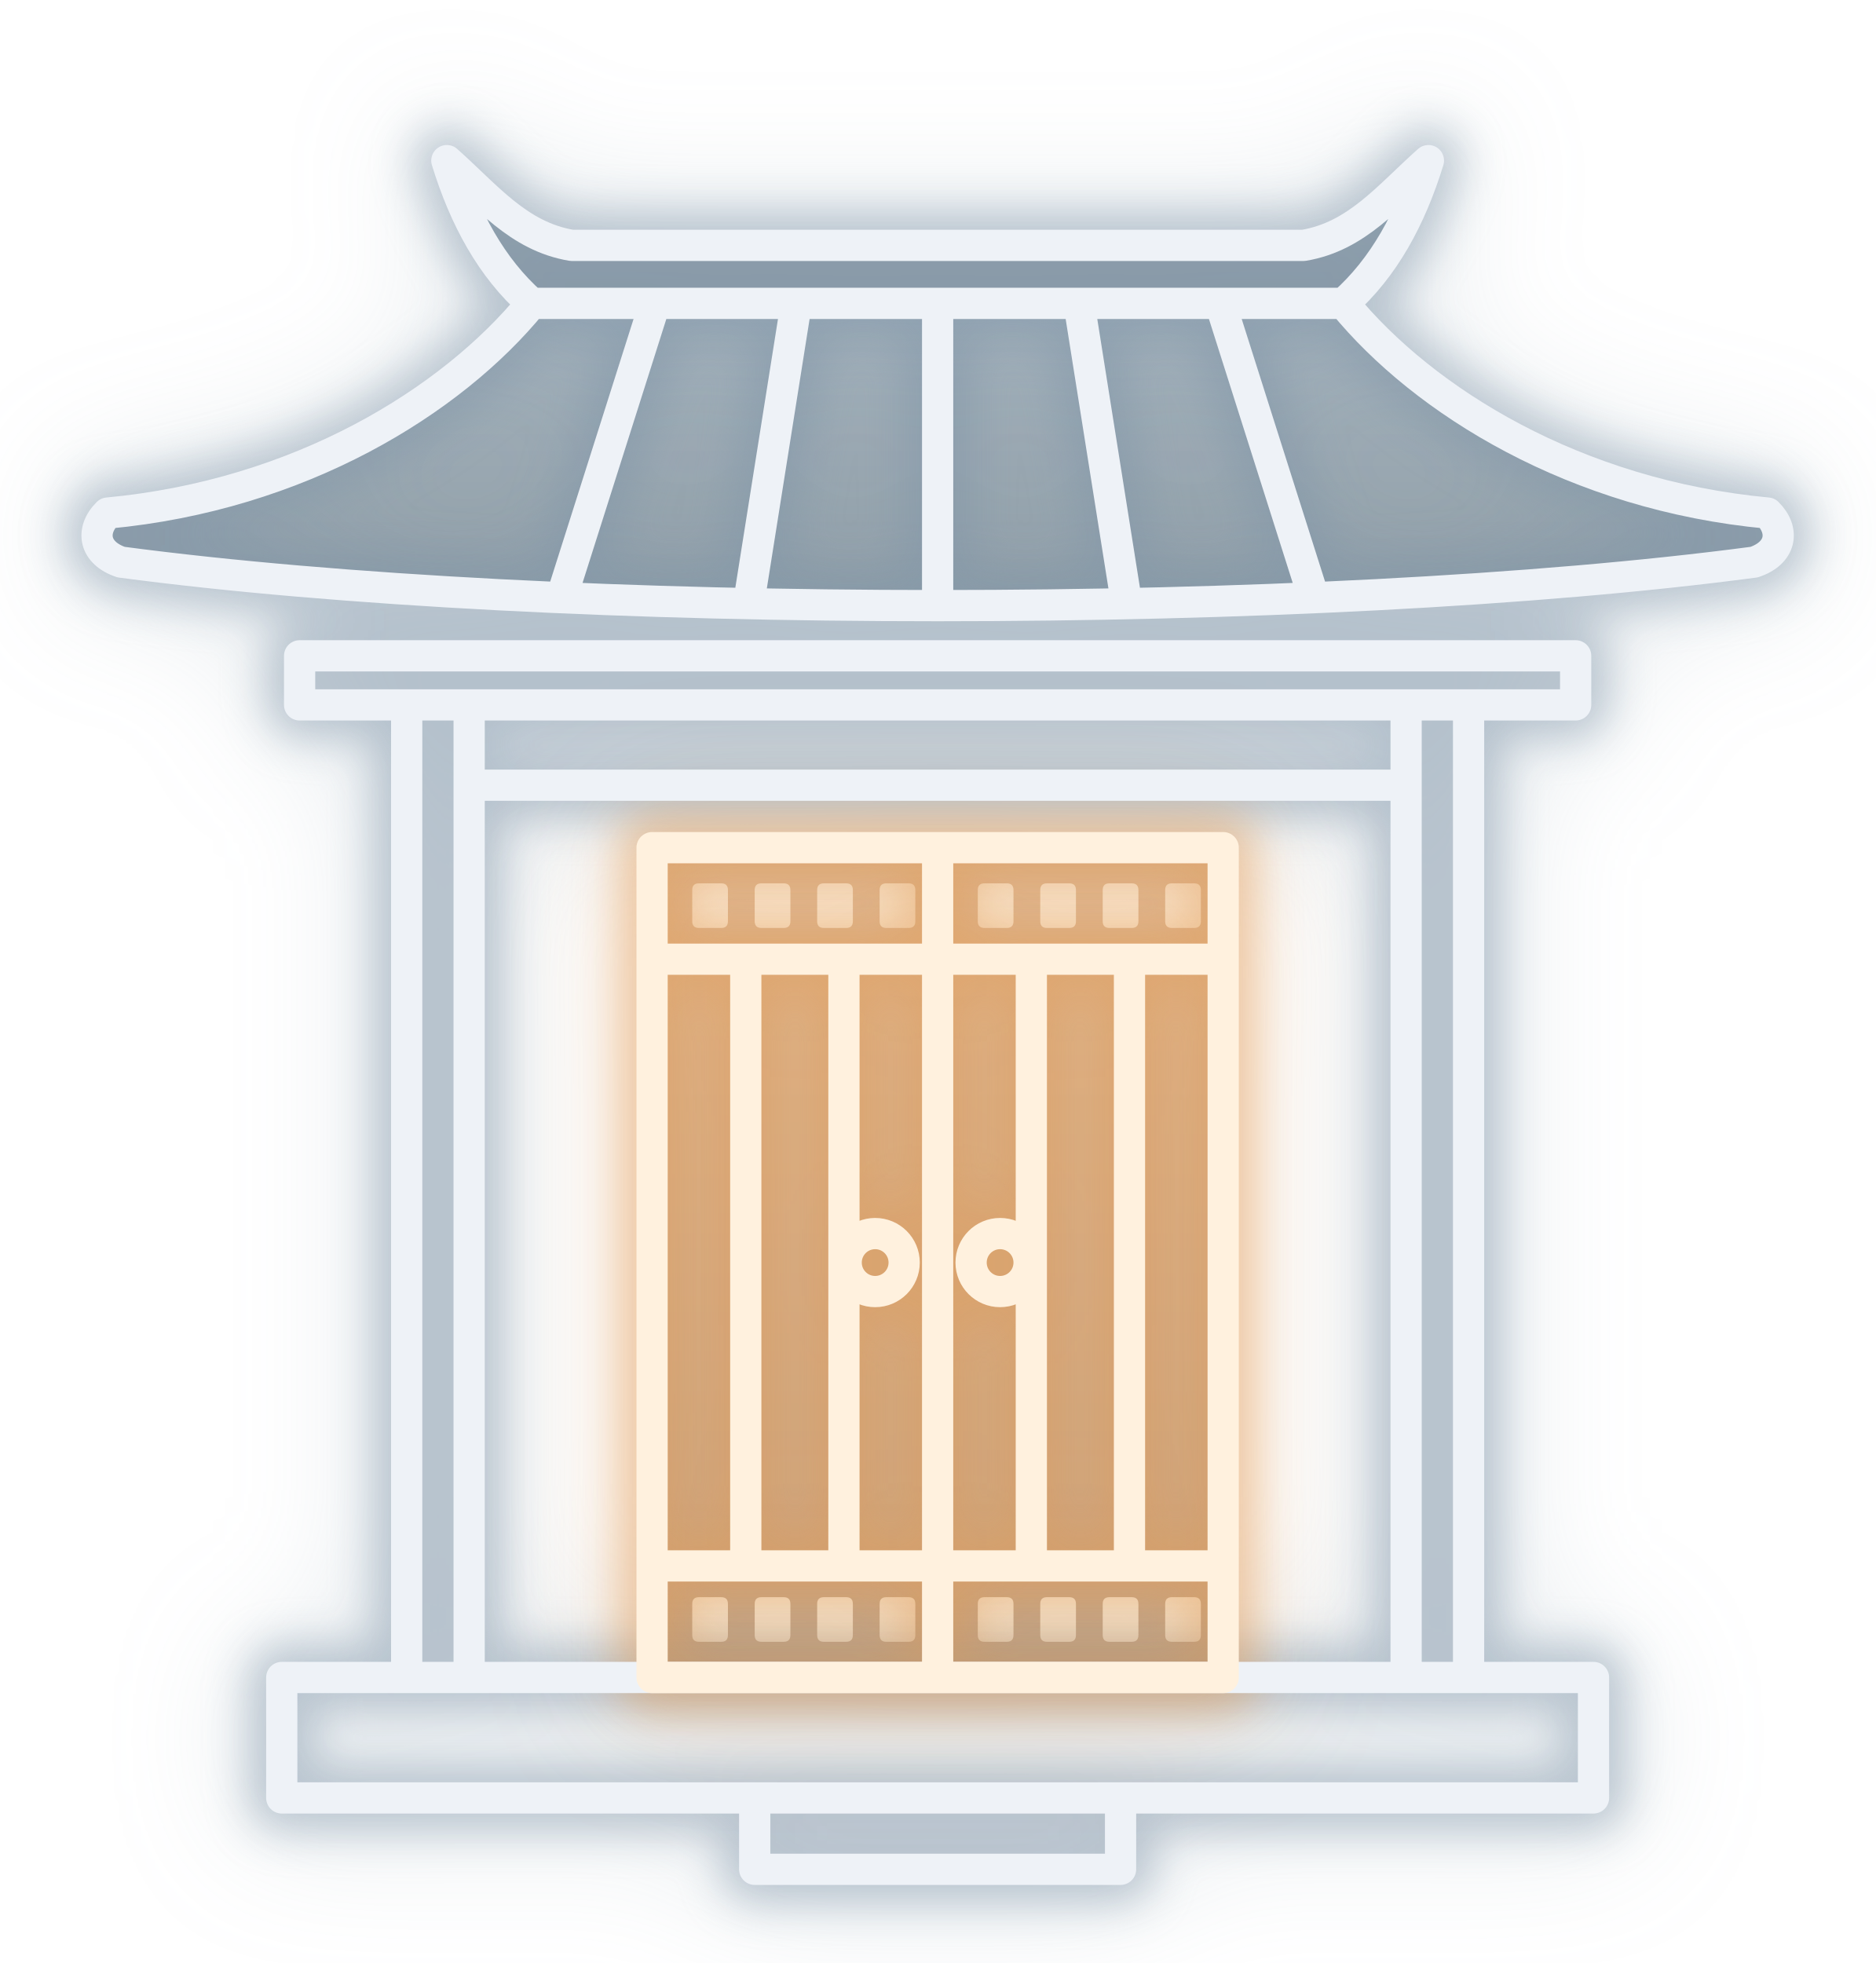
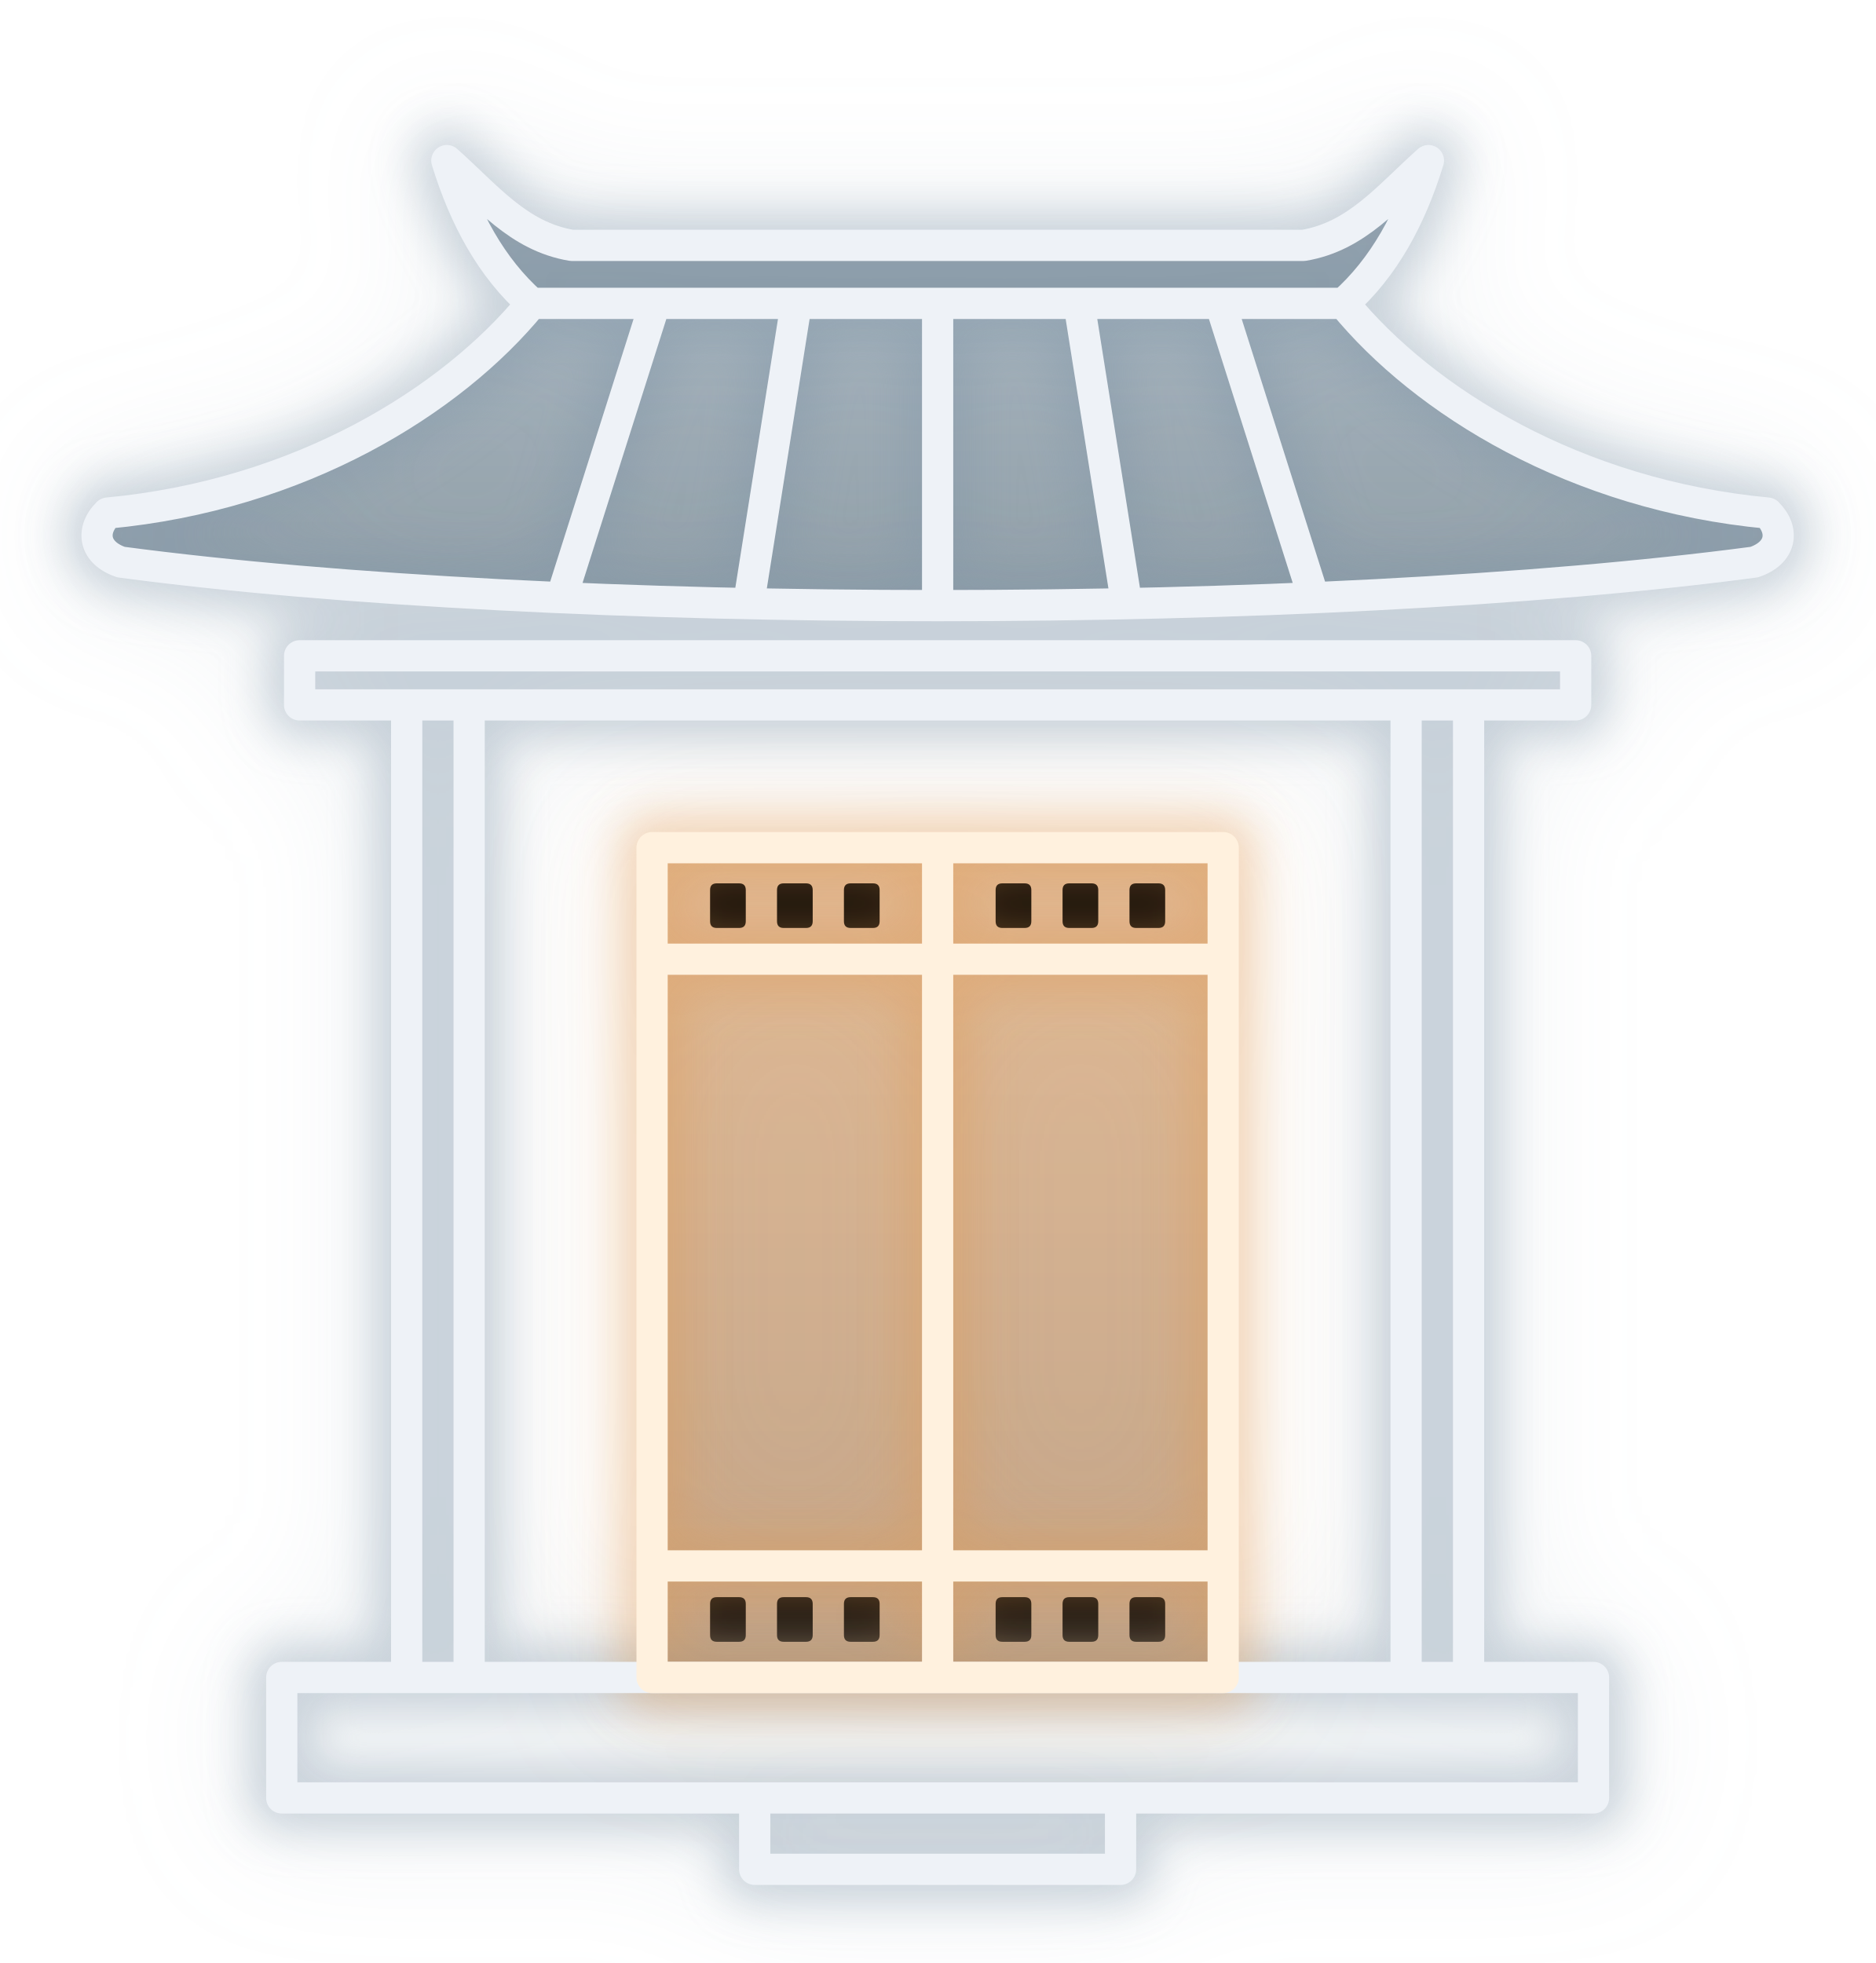
<svg xmlns="http://www.w3.org/2000/svg" viewBox="80 40 840 880" width="512" height="536">
  <defs>
    <filter id="near" filterUnits="userSpaceOnUse" x="0" y="0" width="1000" height="1000">
      <feGaussianBlur stdDeviation="9.6" />
    </filter>
    <filter id="far" filterUnits="userSpaceOnUse" x="0" y="0" width="1000" height="1000">
      <feGaussianBlur stdDeviation="30.0" />
    </filter>
    <linearGradient id="roof" x1="0" y1="0" x2="0" y2="1">
      <stop offset="0" stop-color="#5E7688" />
      <stop offset="1" stop-color="#38505F" />
    </linearGradient>
    <linearGradient id="door" x1="0" y1="0" x2="0" y2="1">
      <stop offset="0" stop-color="#C98443" />
      <stop offset="1" stop-color="#8E5A2A" />
    </linearGradient>
  </defs>
  <g stroke="none" opacity="0.55">
    <path fill="url(#roof)" d="M318 176 C282 220 214 262 128 270 C120 278 122 288 134 292 C330 318 670 318 866 292 C878 288 880 278 872 270 C786 262 718 220 682 176 Z" />
    <path fill="url(#roof)" d="M318 176 C300 160 288 138 280 112 C298 128 312 146 336 150 L664 150 C688 146 702 128 720 112 C712 138 700 160 682 176 Z" />
    <path fill="url(#door)" d="M372 420 L628 420 L628 792 L372 792 Z" />
  </g>
-   <path fill="#FFF1DE" fill-rule="evenodd" d="M393 436 L403 436 Q406 436 406 439 L406 453 Q406 456 403 456 L393 456 Q390 456 390 453 L390 439 Q390 436 393 436 ZM393 756 L403 756 Q406 756 406 759 L406 773 Q406 776 403 776 L393 776 Q390 776 390 773 L390 759 Q390 756 393 756 ZM421 436 L431 436 Q434 436 434 439 L434 453 Q434 456 431 456 L421 456 Q418 456 418 453 L418 439 Q418 436 421 436 ZM421 756 L431 756 Q434 756 434 759 L434 773 Q434 776 431 776 L421 776 Q418 776 418 773 L418 759 Q418 756 421 756 ZM449 436 L459 436 Q462 436 462 439 L462 453 Q462 456 459 456 L449 456 Q446 456 446 453 L446 439 Q446 436 449 436 ZM449 756 L459 756 Q462 756 462 759 L462 773 Q462 776 459 776 L449 776 Q446 776 446 773 L446 759 Q446 756 449 756 ZM477 436 L487 436 Q490 436 490 439 L490 453 Q490 456 487 456 L477 456 Q474 456 474 453 L474 439 Q474 436 477 436 ZM477 756 L487 756 Q490 756 490 759 L490 773 Q490 776 487 776 L477 776 Q474 776 474 773 L474 759 Q474 756 477 756 ZM521 436 L531 436 Q534 436 534 439 L534 453 Q534 456 531 456 L521 456 Q518 456 518 453 L518 439 Q518 436 521 436 ZM521 756 L531 756 Q534 756 534 759 L534 773 Q534 776 531 776 L521 776 Q518 776 518 773 L518 759 Q518 756 521 756 ZM549 436 L559 436 Q562 436 562 439 L562 453 Q562 456 559 456 L549 456 Q546 456 546 453 L546 439 Q546 436 549 436 ZM549 756 L559 756 Q562 756 562 759 L562 773 Q562 776 559 776 L549 776 Q546 776 546 773 L546 759 Q546 756 549 756 ZM577 436 L587 436 Q590 436 590 439 L590 453 Q590 456 587 456 L577 456 Q574 456 574 453 L574 439 Q574 436 577 436 ZM577 756 L587 756 Q590 756 590 759 L590 773 Q590 776 587 776 L577 776 Q574 776 574 773 L574 759 Q574 756 577 756 ZM605 436 L615 436 Q618 436 618 439 L618 453 Q618 456 615 456 L605 456 Q602 456 602 453 L602 439 Q602 436 605 436 ZM605 756 L615 756 Q618 756 618 759 L618 773 Q618 776 615 776 L605 776 Q602 776 602 773 L602 759 Q602 756 605 756 Z" />
+   <path fill="#000" d="M401 436 L411 436 Q414 436 414 439 L414 453 Q414 456 411 456 L401 456 Q398 456 398 453 L398 439 Q398 436 401 436 ZM401 756 L411 756 Q414 756 414 759 L414 773 Q414 776 411 776 L401 776 Q398 776 398 773 L398 759 Q398 756 401 756 ZM431 436 L441 436 Q444 436 444 439 L444 453 Q444 456 441 456 L431 456 Q428 456 428 453 L428 439 Q428 436 431 436 ZM431 756 L441 756 Q444 756 444 759 L444 773 Q444 776 441 776 L431 776 Q428 776 428 773 L428 759 Q428 756 431 756 ZM461 436 L471 436 Q474 436 474 439 L474 453 Q474 456 471 456 L461 456 Q458 456 458 453 L458 439 Q458 436 461 436 ZM461 756 L471 756 Q474 756 474 759 L474 773 Q474 776 471 776 L461 776 Q458 776 458 773 L458 759 Q458 756 461 756 ZM529 436 L539 436 Q542 436 542 439 L542 453 Q542 456 539 456 L529 456 Q526 456 526 453 L526 439 Q526 436 529 436 ZM529 756 L539 756 Q542 756 542 759 L542 773 Q542 776 539 776 L529 776 Q526 776 526 773 L526 759 Q526 756 529 756 ZM559 436 L569 436 Q572 436 572 439 L572 453 Q572 456 569 456 L559 456 Q556 456 556 453 L556 439 Q556 436 559 436 ZM559 756 L569 756 Q572 756 572 759 L572 773 Q572 776 569 776 L559 776 Q556 776 556 773 L556 759 Q556 756 559 756 ZM589 436 L599 436 Q602 436 602 439 L602 453 Q602 456 599 456 L589 456 Q586 456 586 453 L586 439 Q586 436 589 436 ZM589 756 L599 756 Q602 756 602 759 L602 773 Q602 776 599 776 L589 776 Q586 776 586 773 L586 759 Q586 756 589 756 Z" />
  <g fill="none" stroke-linejoin="round" stroke-linecap="round">
-     <path d="M318 176 C300 160 288 138 280 112 C298 128 312 146 336 150 L664 150 C688 146 702 128 720 112 C712 138 700 160 682 176 Z M318 176 C282 220 214 262 128 270 C120 278 122 288 134 292 M682 176 C718 220 786 262 872 270 C880 278 878 288 866 292 M134 292 C330 318 670 318 866 292 M372 180 L332 306M436 180 L416 306M500 180 L500 306M564 180 L584 306M628 180 L668 306 M214 334 L786 334 L786 356 L214 356 Z M262 356 L262 792 M290 356 L290 792 M710 356 L710 792 M738 356 L738 792 M290 392 L710 392 M206 792 L794 792 L794 846 L206 846 Z M418 846 L418 878 L582 878 L582 846" stroke="#7F95A8" stroke-width="30.0" opacity="0.22" filter="url(#far)" />
-     <path d="M318 176 C300 160 288 138 280 112 C298 128 312 146 336 150 L664 150 C688 146 702 128 720 112 C712 138 700 160 682 176 Z M318 176 C282 220 214 262 128 270 C120 278 122 288 134 292 M682 176 C718 220 786 262 872 270 C880 278 878 288 866 292 M134 292 C330 318 670 318 866 292 M372 180 L332 306M436 180 L416 306M500 180 L500 306M564 180 L584 306M628 180 L668 306 M214 334 L786 334 L786 356 L214 356 Z M262 356 L262 792 M290 356 L290 792 M710 356 L710 792 M738 356 L738 792 M290 392 L710 392 M206 792 L794 792 L794 846 L206 846 Z M418 846 L418 878 L582 878 L582 846" stroke="#7F95A8" stroke-width="30.8" opacity="0.48" filter="url(#near)" />
-     <path d="M372 420 L628 420 L628 792 L372 792 Z M500 420 L500 792 M372 470 L628 470 M372 742 L628 742 M414 470 L414 742 M458 470 L458 742 M542 470 L542 742 M586 470 L586 742 M472 606 m-13 0 a13 13 0 1 0 26 0 a13 13 0 1 0 -26 0 M528 606 m-13 0 a13 13 0 1 0 26 0 a13 13 0 1 0 -26 0" stroke="#E09A55" stroke-width="30.0" opacity="0.22" filter="url(#far)" />
-     <path d="M372 420 L628 420 L628 792 L372 792 Z M500 420 L500 792 M372 470 L628 470 M372 742 L628 742 M414 470 L414 742 M458 470 L458 742 M542 470 L542 742 M586 470 L586 742 M472 606 m-13 0 a13 13 0 1 0 26 0 a13 13 0 1 0 -26 0 M528 606 m-13 0 a13 13 0 1 0 26 0 a13 13 0 1 0 -26 0" stroke="#E09A55" stroke-width="30.8" opacity="0.48" filter="url(#near)" />
-     <path d="M318 176 C300 160 288 138 280 112 C298 128 312 146 336 150 L664 150 C688 146 702 128 720 112 C712 138 700 160 682 176 Z M318 176 C282 220 214 262 128 270 C120 278 122 288 134 292 M682 176 C718 220 786 262 872 270 C880 278 878 288 866 292 M134 292 C330 318 670 318 866 292 M372 180 L332 306M436 180 L416 306M500 180 L500 306M564 180 L584 306M628 180 L668 306 M214 334 L786 334 L786 356 L214 356 Z M262 356 L262 792 M290 356 L290 792 M710 356 L710 792 M738 356 L738 792 M290 392 L710 392 M206 792 L794 792 L794 846 L206 846 Z M418 846 L418 878 L582 878 L582 846" stroke="#EEF2F7" stroke-width="14.0" />
-     <path d="M372 420 L628 420 L628 792 L372 792 Z M500 420 L500 792 M372 470 L628 470 M372 742 L628 742 M414 470 L414 742 M458 470 L458 742 M542 470 L542 742 M586 470 L586 742 M472 606 m-13 0 a13 13 0 1 0 26 0 a13 13 0 1 0 -26 0 M528 606 m-13 0 a13 13 0 1 0 26 0 a13 13 0 1 0 -26 0" stroke="#FFF1DE" stroke-width="14.0" />
+     <path d="M318 176 C300 160 288 138 280 112 C298 128 312 146 336 150 L664 150 C688 146 702 128 720 112 C712 138 700 160 682 176 Z M318 176 C282 220 214 262 128 270 C120 278 122 288 134 292 M682 176 C718 220 786 262 872 270 C880 278 878 288 866 292 M134 292 C330 318 670 318 866 292 M372 180 L332 306M436 180 L416 306M500 180 L500 306M564 180 L584 306M628 180 L668 306 M214 334 L786 334 L786 356 L214 356 Z M262 356 L262 792 M290 356 L290 792 M710 356 L710 792 M738 356 L738 792 M206 792 L794 792 L794 846 L206 846 Z M418 846 L418 878 L582 878 L582 846" stroke="#7F95A8" stroke-width="30.0" opacity="0.13" filter="url(#far)" />
+     <path d="M318 176 C300 160 288 138 280 112 C298 128 312 146 336 150 L664 150 C688 146 702 128 720 112 C712 138 700 160 682 176 Z M318 176 C282 220 214 262 128 270 C120 278 122 288 134 292 M682 176 C718 220 786 262 872 270 C880 278 878 288 866 292 M134 292 C330 318 670 318 866 292 M372 180 L332 306M436 180 L416 306M500 180 L500 306M564 180 L584 306M628 180 L668 306 M214 334 L786 334 L786 356 L214 356 Z M262 356 L262 792 M290 356 L290 792 M710 356 L710 792 M738 356 L738 792 M206 792 L794 792 L794 846 L206 846 Z M418 846 L418 878 L582 878 L582 846" stroke="#7F95A8" stroke-width="30.8" opacity="0.36" filter="url(#near)" />
+     <path d="M372 420 L628 420 L628 792 L372 792 Z M500 420 L500 792 M372 470 L628 470 M372 742 L628 742" stroke="#E09A55" stroke-width="30.0" opacity="0.13" filter="url(#far)" />
+     <path d="M372 420 L628 420 L628 792 L372 792 Z M500 420 L500 792 M372 470 L628 470 M372 742 L628 742" stroke="#E09A55" stroke-width="30.8" opacity="0.36" filter="url(#near)" />
+     <path d="M318 176 C300 160 288 138 280 112 C298 128 312 146 336 150 L664 150 C688 146 702 128 720 112 C712 138 700 160 682 176 Z M318 176 C282 220 214 262 128 270 C120 278 122 288 134 292 M682 176 C718 220 786 262 872 270 C880 278 878 288 866 292 M134 292 C330 318 670 318 866 292 M372 180 L332 306M436 180 L416 306M500 180 L500 306M564 180 L584 306M628 180 L668 306 M214 334 L786 334 L786 356 L214 356 Z M262 356 L262 792 M290 356 L290 792 M710 356 L710 792 M738 356 L738 792 M206 792 L794 792 L794 846 L206 846 Z M418 846 L418 878 L582 878 L582 846" stroke="#EEF2F7" stroke-width="14.0" />
+     <path d="M372 420 L628 420 L628 792 L372 792 Z M500 420 L500 792 M372 470 L628 470 M372 742 L628 742" stroke="#FFF1DE" stroke-width="14.0" />
  </g>
</svg>
